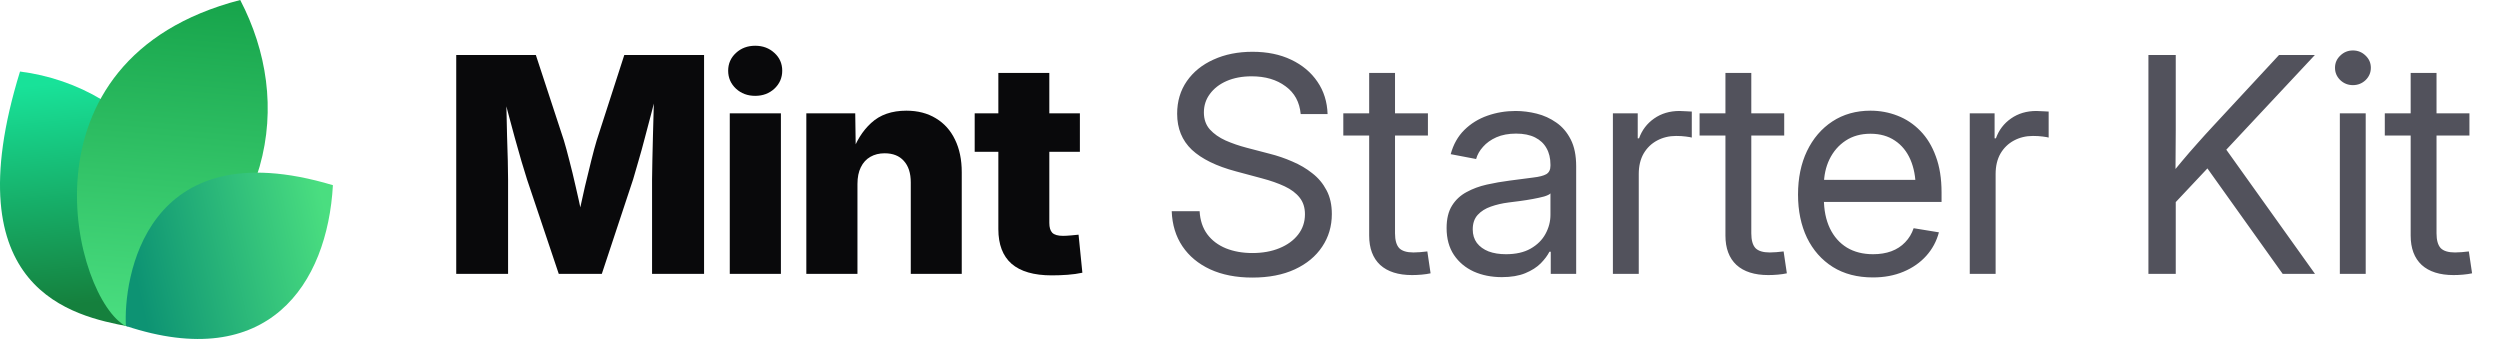
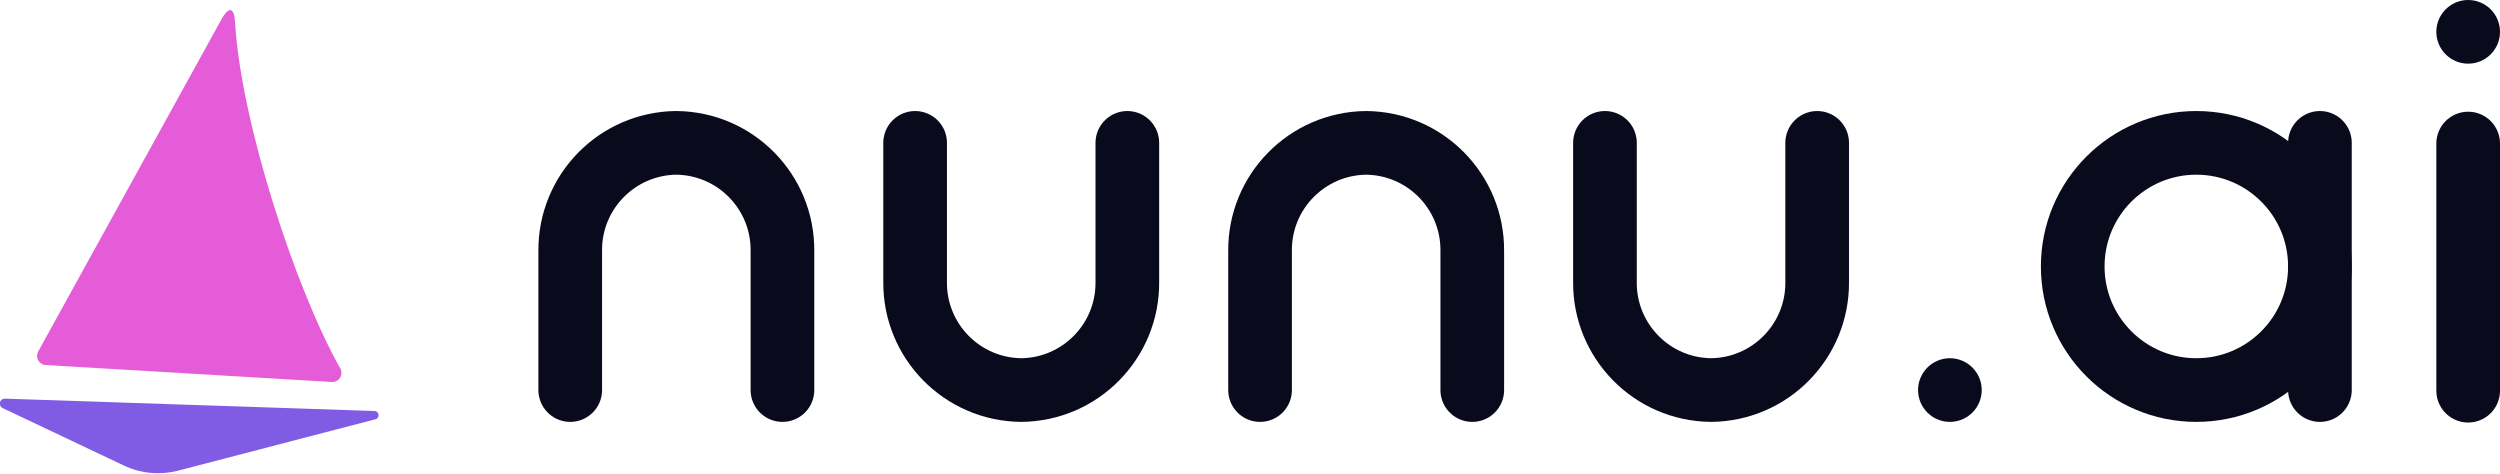
- <svg xmlns="http://www.w3.org/2000/svg" width="177" height="24" viewBox="0 0 177 24" fill="none">
-   <path d="M9.061 23.108C5.268 22.377 -3.391 20.627 1.417 5.064C9.634 6.099 16.973 14.064 9.061 23.108Z" fill="url(#paint0_linear_17557_2020)" />
-   <path d="M8.919 23.094C5.276 21.222 0.784 4.209 17.007 0C20.757 7.193 19.621 16.545 8.919 23.094Z" fill="url(#paint1_linear_17557_2020)" />
-   <path d="M8.914 23.079C8.735 19.882 10.159 9.085 23.57 13.111C23.181 20.123 18.984 26.418 8.914 23.079Z" fill="url(#paint2_linear_17557_2020)" />
-   <path d="M32.301 19.392V3.894H37.938L39.925 9.948C40.036 10.315 40.164 10.787 40.31 11.362C40.462 11.938 40.611 12.552 40.757 13.204C40.91 13.855 41.048 14.483 41.173 15.086C41.305 15.682 41.412 16.192 41.495 16.615H40.695C40.771 16.192 40.871 15.682 40.996 15.086C41.128 14.49 41.267 13.866 41.412 13.214C41.565 12.562 41.714 11.948 41.86 11.373C42.005 10.79 42.133 10.315 42.244 9.948L44.2 3.894H49.848V19.392H46.166V12.704C46.166 12.357 46.173 11.917 46.187 11.383C46.2 10.849 46.214 10.27 46.228 9.646C46.249 9.022 46.266 8.391 46.28 7.753C46.301 7.115 46.311 6.519 46.311 5.964H46.623C46.485 6.561 46.332 7.181 46.166 7.826C45.999 8.471 45.833 9.102 45.666 9.719C45.507 10.336 45.351 10.901 45.198 11.414C45.053 11.928 44.928 12.357 44.824 12.704L42.608 19.392H39.561L37.314 12.704C37.203 12.357 37.072 11.928 36.919 11.414C36.773 10.901 36.614 10.34 36.441 9.729C36.274 9.112 36.104 8.481 35.931 7.836C35.764 7.192 35.608 6.567 35.463 5.964H35.827C35.834 6.512 35.844 7.105 35.858 7.743C35.872 8.374 35.886 9.005 35.9 9.636C35.92 10.26 35.938 10.839 35.952 11.373C35.965 11.907 35.972 12.351 35.972 12.704V19.392H32.301ZM51.668 19.392V8.024H55.288V19.392H51.668ZM53.468 6.786C52.927 6.786 52.473 6.616 52.105 6.276C51.738 5.93 51.554 5.507 51.554 5.007C51.554 4.508 51.738 4.088 52.105 3.749C52.473 3.409 52.927 3.239 53.468 3.239C54.009 3.239 54.463 3.409 54.83 3.749C55.198 4.082 55.382 4.501 55.382 5.007C55.382 5.507 55.198 5.93 54.83 6.276C54.463 6.616 54.009 6.786 53.468 6.786ZM60.708 13.027V19.392H57.088V8.024H60.551L60.593 10.967H60.281C60.593 10.024 61.061 9.268 61.685 8.7C62.309 8.124 63.138 7.836 64.171 7.836C64.975 7.836 65.672 8.017 66.262 8.377C66.851 8.731 67.302 9.234 67.614 9.885C67.933 10.537 68.092 11.307 68.092 12.194V19.392H64.483V12.912C64.483 12.26 64.32 11.754 63.994 11.394C63.675 11.033 63.221 10.853 62.632 10.853C62.25 10.853 61.914 10.936 61.623 11.102C61.332 11.269 61.106 11.515 60.947 11.841C60.787 12.16 60.708 12.555 60.708 13.027ZM76.456 8.024V10.749H69.008V8.024H76.456ZM70.683 5.163H74.292V15.783C74.292 16.102 74.361 16.334 74.5 16.48C74.646 16.625 74.899 16.698 75.259 16.698C75.405 16.698 75.596 16.688 75.831 16.667C76.074 16.646 76.251 16.629 76.362 16.615L76.632 19.309C76.313 19.378 75.963 19.427 75.582 19.455C75.207 19.482 74.836 19.496 74.469 19.496C73.2 19.496 72.25 19.222 71.619 18.674C70.995 18.127 70.683 17.308 70.683 16.22V5.163Z" fill="#09090B" />
-   <path d="M88.667 19.652C87.523 19.652 86.528 19.458 85.682 19.07C84.843 18.681 84.188 18.137 83.716 17.437C83.245 16.736 82.992 15.908 82.957 14.951H84.933C84.968 15.596 85.148 16.14 85.474 16.584C85.8 17.021 86.24 17.354 86.795 17.582C87.35 17.804 87.974 17.915 88.667 17.915C89.388 17.915 90.026 17.801 90.581 17.572C91.143 17.343 91.583 17.024 91.902 16.615C92.228 16.199 92.391 15.717 92.391 15.169C92.391 14.698 92.266 14.306 92.017 13.994C91.767 13.675 91.413 13.408 90.956 13.193C90.498 12.978 89.954 12.787 89.323 12.621L87.502 12.132C86.123 11.765 85.082 11.255 84.382 10.603C83.689 9.944 83.342 9.095 83.342 8.055C83.342 7.174 83.571 6.404 84.028 5.746C84.486 5.087 85.117 4.577 85.921 4.217C86.726 3.849 87.645 3.666 88.678 3.666C89.718 3.666 90.63 3.853 91.413 4.227C92.204 4.602 92.824 5.122 93.275 5.787C93.726 6.446 93.965 7.209 93.993 8.076H92.089C92.013 7.23 91.656 6.574 91.018 6.11C90.387 5.638 89.586 5.403 88.615 5.403C87.95 5.403 87.36 5.513 86.847 5.735C86.341 5.957 85.946 6.262 85.661 6.651C85.377 7.032 85.235 7.469 85.235 7.961C85.235 8.447 85.377 8.849 85.661 9.168C85.946 9.48 86.317 9.74 86.774 9.948C87.232 10.149 87.724 10.319 88.251 10.457L89.884 10.884C90.439 11.023 90.977 11.206 91.496 11.435C92.023 11.657 92.495 11.934 92.911 12.267C93.334 12.593 93.67 12.995 93.92 13.474C94.17 13.945 94.294 14.504 94.294 15.149C94.294 16.015 94.066 16.788 93.608 17.468C93.157 18.148 92.512 18.681 91.673 19.07C90.834 19.458 89.832 19.652 88.667 19.652ZM101.097 8.024V9.594H95.106V8.024H101.097ZM96.937 5.163H98.767V16.521C98.767 17 98.865 17.347 99.059 17.562C99.26 17.77 99.6 17.874 100.078 17.874C100.21 17.874 100.366 17.867 100.546 17.853C100.733 17.832 100.903 17.815 101.056 17.801L101.285 19.351C101.097 19.392 100.886 19.423 100.65 19.444C100.414 19.465 100.189 19.475 99.974 19.475C98.996 19.475 98.244 19.236 97.717 18.758C97.197 18.272 96.937 17.579 96.937 16.677V5.163ZM106.33 19.621C105.595 19.621 104.932 19.489 104.343 19.226C103.754 18.955 103.285 18.564 102.939 18.05C102.592 17.53 102.419 16.896 102.419 16.147C102.419 15.495 102.547 14.965 102.804 14.556C103.06 14.146 103.403 13.828 103.833 13.599C104.263 13.363 104.742 13.186 105.269 13.068C105.796 12.95 106.333 12.857 106.881 12.787C107.574 12.69 108.132 12.617 108.555 12.569C108.978 12.52 109.287 12.441 109.481 12.33C109.675 12.212 109.772 12.014 109.772 11.737V11.654C109.772 11.203 109.679 10.815 109.492 10.489C109.311 10.163 109.041 9.91 108.68 9.729C108.32 9.549 107.872 9.459 107.338 9.459C106.805 9.459 106.34 9.546 105.945 9.719C105.556 9.892 105.241 10.118 104.998 10.395C104.755 10.665 104.593 10.953 104.509 11.258L102.71 10.915C102.897 10.222 103.22 9.65 103.677 9.199C104.135 8.748 104.679 8.412 105.31 8.19C105.941 7.968 106.607 7.857 107.307 7.857C107.8 7.857 108.295 7.92 108.795 8.044C109.301 8.169 109.765 8.381 110.188 8.679C110.611 8.97 110.951 9.369 111.208 9.875C111.464 10.374 111.593 11.005 111.593 11.768V19.392H109.793V17.822H109.7C109.568 18.085 109.363 18.359 109.086 18.643C108.809 18.921 108.444 19.153 107.994 19.34C107.543 19.527 106.988 19.621 106.33 19.621ZM106.621 17.998C107.321 17.998 107.904 17.867 108.368 17.603C108.84 17.333 109.19 16.986 109.419 16.563C109.654 16.133 109.772 15.682 109.772 15.211V13.692C109.703 13.769 109.554 13.841 109.325 13.911C109.096 13.973 108.829 14.032 108.524 14.088C108.226 14.143 107.921 14.192 107.609 14.233C107.304 14.275 107.033 14.309 106.798 14.337C106.354 14.393 105.938 14.49 105.549 14.628C105.168 14.76 104.86 14.954 104.624 15.211C104.388 15.467 104.27 15.811 104.27 16.241C104.27 16.615 104.367 16.934 104.561 17.198C104.762 17.461 105.04 17.662 105.393 17.801C105.747 17.933 106.156 17.998 106.621 17.998ZM114.193 19.392V8.024H115.951V9.792H116.045C116.253 9.209 116.61 8.741 117.116 8.388C117.622 8.034 118.219 7.857 118.905 7.857C119.058 7.857 119.217 7.864 119.384 7.878C119.55 7.885 119.682 7.892 119.779 7.899V9.74C119.716 9.719 119.578 9.695 119.363 9.667C119.155 9.639 118.922 9.625 118.666 9.625C118.174 9.625 117.726 9.733 117.324 9.948C116.922 10.163 116.603 10.471 116.367 10.874C116.138 11.276 116.024 11.758 116.024 12.319V19.392H114.193ZM126.322 8.024V9.594H120.33V8.024H126.322ZM122.161 5.163H123.992V16.521C123.992 17 124.089 17.347 124.283 17.562C124.484 17.77 124.824 17.874 125.302 17.874C125.434 17.874 125.59 17.867 125.77 17.853C125.958 17.832 126.127 17.815 126.28 17.801L126.509 19.351C126.322 19.392 126.11 19.423 125.874 19.444C125.639 19.465 125.413 19.475 125.198 19.475C124.221 19.475 123.468 19.236 122.941 18.758C122.421 18.272 122.161 17.579 122.161 16.677V5.163ZM132.604 19.642C131.502 19.642 130.555 19.396 129.765 18.903C128.974 18.404 128.364 17.714 127.934 16.834C127.511 15.946 127.3 14.927 127.3 13.775C127.3 12.611 127.511 11.584 127.934 10.697C128.364 9.802 128.964 9.102 129.734 8.596C130.51 8.089 131.408 7.836 132.428 7.836C133.1 7.836 133.738 7.954 134.341 8.19C134.952 8.426 135.489 8.783 135.954 9.261C136.425 9.74 136.793 10.343 137.056 11.071C137.327 11.792 137.462 12.645 137.462 13.63V14.296H128.433V12.735H136.463L135.631 13.297C135.631 12.541 135.506 11.876 135.257 11.3C135.007 10.725 134.643 10.277 134.165 9.958C133.686 9.632 133.107 9.469 132.428 9.469C131.748 9.469 131.162 9.632 130.67 9.958C130.177 10.284 129.796 10.725 129.526 11.279C129.262 11.827 129.13 12.441 129.13 13.12V14.046C129.13 14.864 129.273 15.572 129.557 16.168C129.841 16.757 130.243 17.211 130.763 17.53C131.283 17.842 131.901 17.998 132.615 17.998C133.093 17.998 133.523 17.929 133.905 17.79C134.293 17.645 134.619 17.433 134.882 17.156C135.153 16.879 135.354 16.546 135.486 16.157L137.275 16.449C137.108 17.08 136.81 17.634 136.38 18.113C135.95 18.591 135.413 18.966 134.768 19.236C134.123 19.507 133.402 19.642 132.604 19.642ZM139.459 19.392V8.024H141.217V9.792H141.311C141.519 9.209 141.876 8.741 142.382 8.388C142.888 8.034 143.485 7.857 144.171 7.857C144.324 7.857 144.483 7.864 144.649 7.878C144.816 7.885 144.948 7.892 145.045 7.899V9.74C144.982 9.719 144.844 9.695 144.629 9.667C144.421 9.639 144.188 9.625 143.932 9.625C143.439 9.625 142.992 9.733 142.59 9.948C142.188 10.163 141.869 10.471 141.633 10.874C141.404 11.276 141.29 11.758 141.29 12.319V19.392H139.459ZM153.429 14.961V12.715C153.783 12.257 154.136 11.82 154.49 11.404C154.844 10.981 155.204 10.565 155.572 10.156C155.939 9.74 156.314 9.327 156.695 8.918L161.355 3.894H163.893L157.277 10.967H157.184L153.429 14.961ZM152.108 19.392V3.894H154.043V9.241L154.022 12.559L154.043 13.505V19.392H152.108ZM161.615 19.392L155.967 11.477L157.173 9.969L163.903 19.392H161.615ZM165.661 19.392V8.024H167.492V19.392H165.661ZM166.587 6.027C166.24 6.027 165.942 5.909 165.692 5.673C165.443 5.43 165.318 5.139 165.318 4.799C165.318 4.459 165.443 4.172 165.692 3.936C165.942 3.693 166.24 3.572 166.587 3.572C166.934 3.572 167.232 3.693 167.482 3.936C167.731 4.172 167.856 4.459 167.856 4.799C167.856 5.139 167.731 5.43 167.482 5.673C167.232 5.909 166.934 6.027 166.587 6.027ZM174.836 8.024V9.594H168.844V8.024H174.836ZM170.675 5.163H172.506V16.521C172.506 17 172.603 17.347 172.797 17.562C172.998 17.77 173.338 17.874 173.816 17.874C173.948 17.874 174.104 17.867 174.284 17.853C174.472 17.832 174.641 17.815 174.794 17.801L175.023 19.351C174.836 19.392 174.624 19.423 174.388 19.444C174.153 19.465 173.927 19.475 173.712 19.475C172.735 19.475 171.982 19.236 171.455 18.758C170.935 18.272 170.675 17.579 170.675 16.677V5.163Z" fill="#52525C" />
-   <defs>
-     <linearGradient id="paint0_linear_17557_2020" x1="3.776" y1="5.916" x2="5.232" y2="21.559" gradientUnits="userSpaceOnUse">
-       <stop stop-color="#18E299" />
-       <stop offset="1" stop-color="#15803D" />
-     </linearGradient>
-     <linearGradient id="paint1_linear_17557_2020" x1="12.171" y1="-0.718" x2="10.19" y2="22.983" gradientUnits="userSpaceOnUse">
-       <stop stop-color="#16A34A" />
-       <stop offset="1" stop-color="#4ADE80" />
-     </linearGradient>
-     <linearGradient id="paint2_linear_17557_2020" x1="23.133" y1="15.353" x2="9.338" y2="18.52" gradientUnits="userSpaceOnUse">
-       <stop stop-color="#4ADE80" />
-       <stop offset="1" stop-color="#0D9373" />
-     </linearGradient>
-   </defs>
+ <svg xmlns="http://www.w3.org/2000/svg" viewBox="0 0 589.02 111.49">
+   <path d="M134.35,91.9V59.15a25.25,25.25,0,0,1,25-25.49h0a25.25,25.25,0,0,1,25,25.49V91.9" style="fill:none;stroke:#0a0a1d;stroke-linecap:round;stroke-miterlimit:10;stroke-width:15px" />
+   <path d="M265.61,33.66V66.41a25.25,25.25,0,0,1-25,25.49h0a25.25,25.25,0,0,1-25-25.49V33.66" style="fill:none;stroke:#0a0a1d;stroke-linecap:round;stroke-miterlimit:10;stroke-width:15px" />
+   <path d="M296.88,91.9V59.15a25.25,25.25,0,0,1,25-25.49h0a25.25,25.25,0,0,1,25,25.49V91.9" style="fill:none;stroke:#0a0a1d;stroke-linecap:round;stroke-miterlimit:10;stroke-width:15px" />
+   <path d="M428.14,33.66V66.41a25.25,25.25,0,0,1-25,25.49h0a25.25,25.25,0,0,1-25-25.49V33.66" style="fill:none;stroke:#0a0a1d;stroke-linecap:round;stroke-miterlimit:10;stroke-width:15px" />
+   <circle cx="517.47" cy="62.78" r="29.12" style="fill:none;stroke:#0a0a1d;stroke-miterlimit:10;stroke-width:15px" />
+   <line x1="546.59" y1="33.66" x2="546.59" y2="91.9" style="fill:none;stroke:#0a0a1d;stroke-linecap:round;stroke-miterlimit:10;stroke-width:15px" />
+   <circle cx="459.41" cy="91.9" r="7.5" style="fill:#0a0a1d" />
+   <line x1="581.52" y1="92.05" x2="581.52" y2="33.82" style="fill:none;stroke:#0a0a1d;stroke-linecap:round;stroke-miterlimit:10;stroke-width:15px" />
+   <circle cx="581.52" cy="7.5" r="7.5" style="fill:#0a0a1d" />
+   <path d="M88.08,96.83l-87-2.91a1.17,1.17,0,0,0-.47,2.22l28.5,13.51A18.85,18.85,0,0,0,42,110.88l46.3-12.06A1,1,0,0,0,88.08,96.83Z" style="fill:#805ce5" />
+   <path d="M10.66,86,78.24,90a2.15,2.15,0,0,0,2-3.08C69.85,68.68,56.77,29,55.38,5.25,55.08.24,53,3,52.2,4.52L9.05,82.72A2.16,2.16,0,0,0,10.66,86Z" style="fill:#e55cd8" />
</svg>
